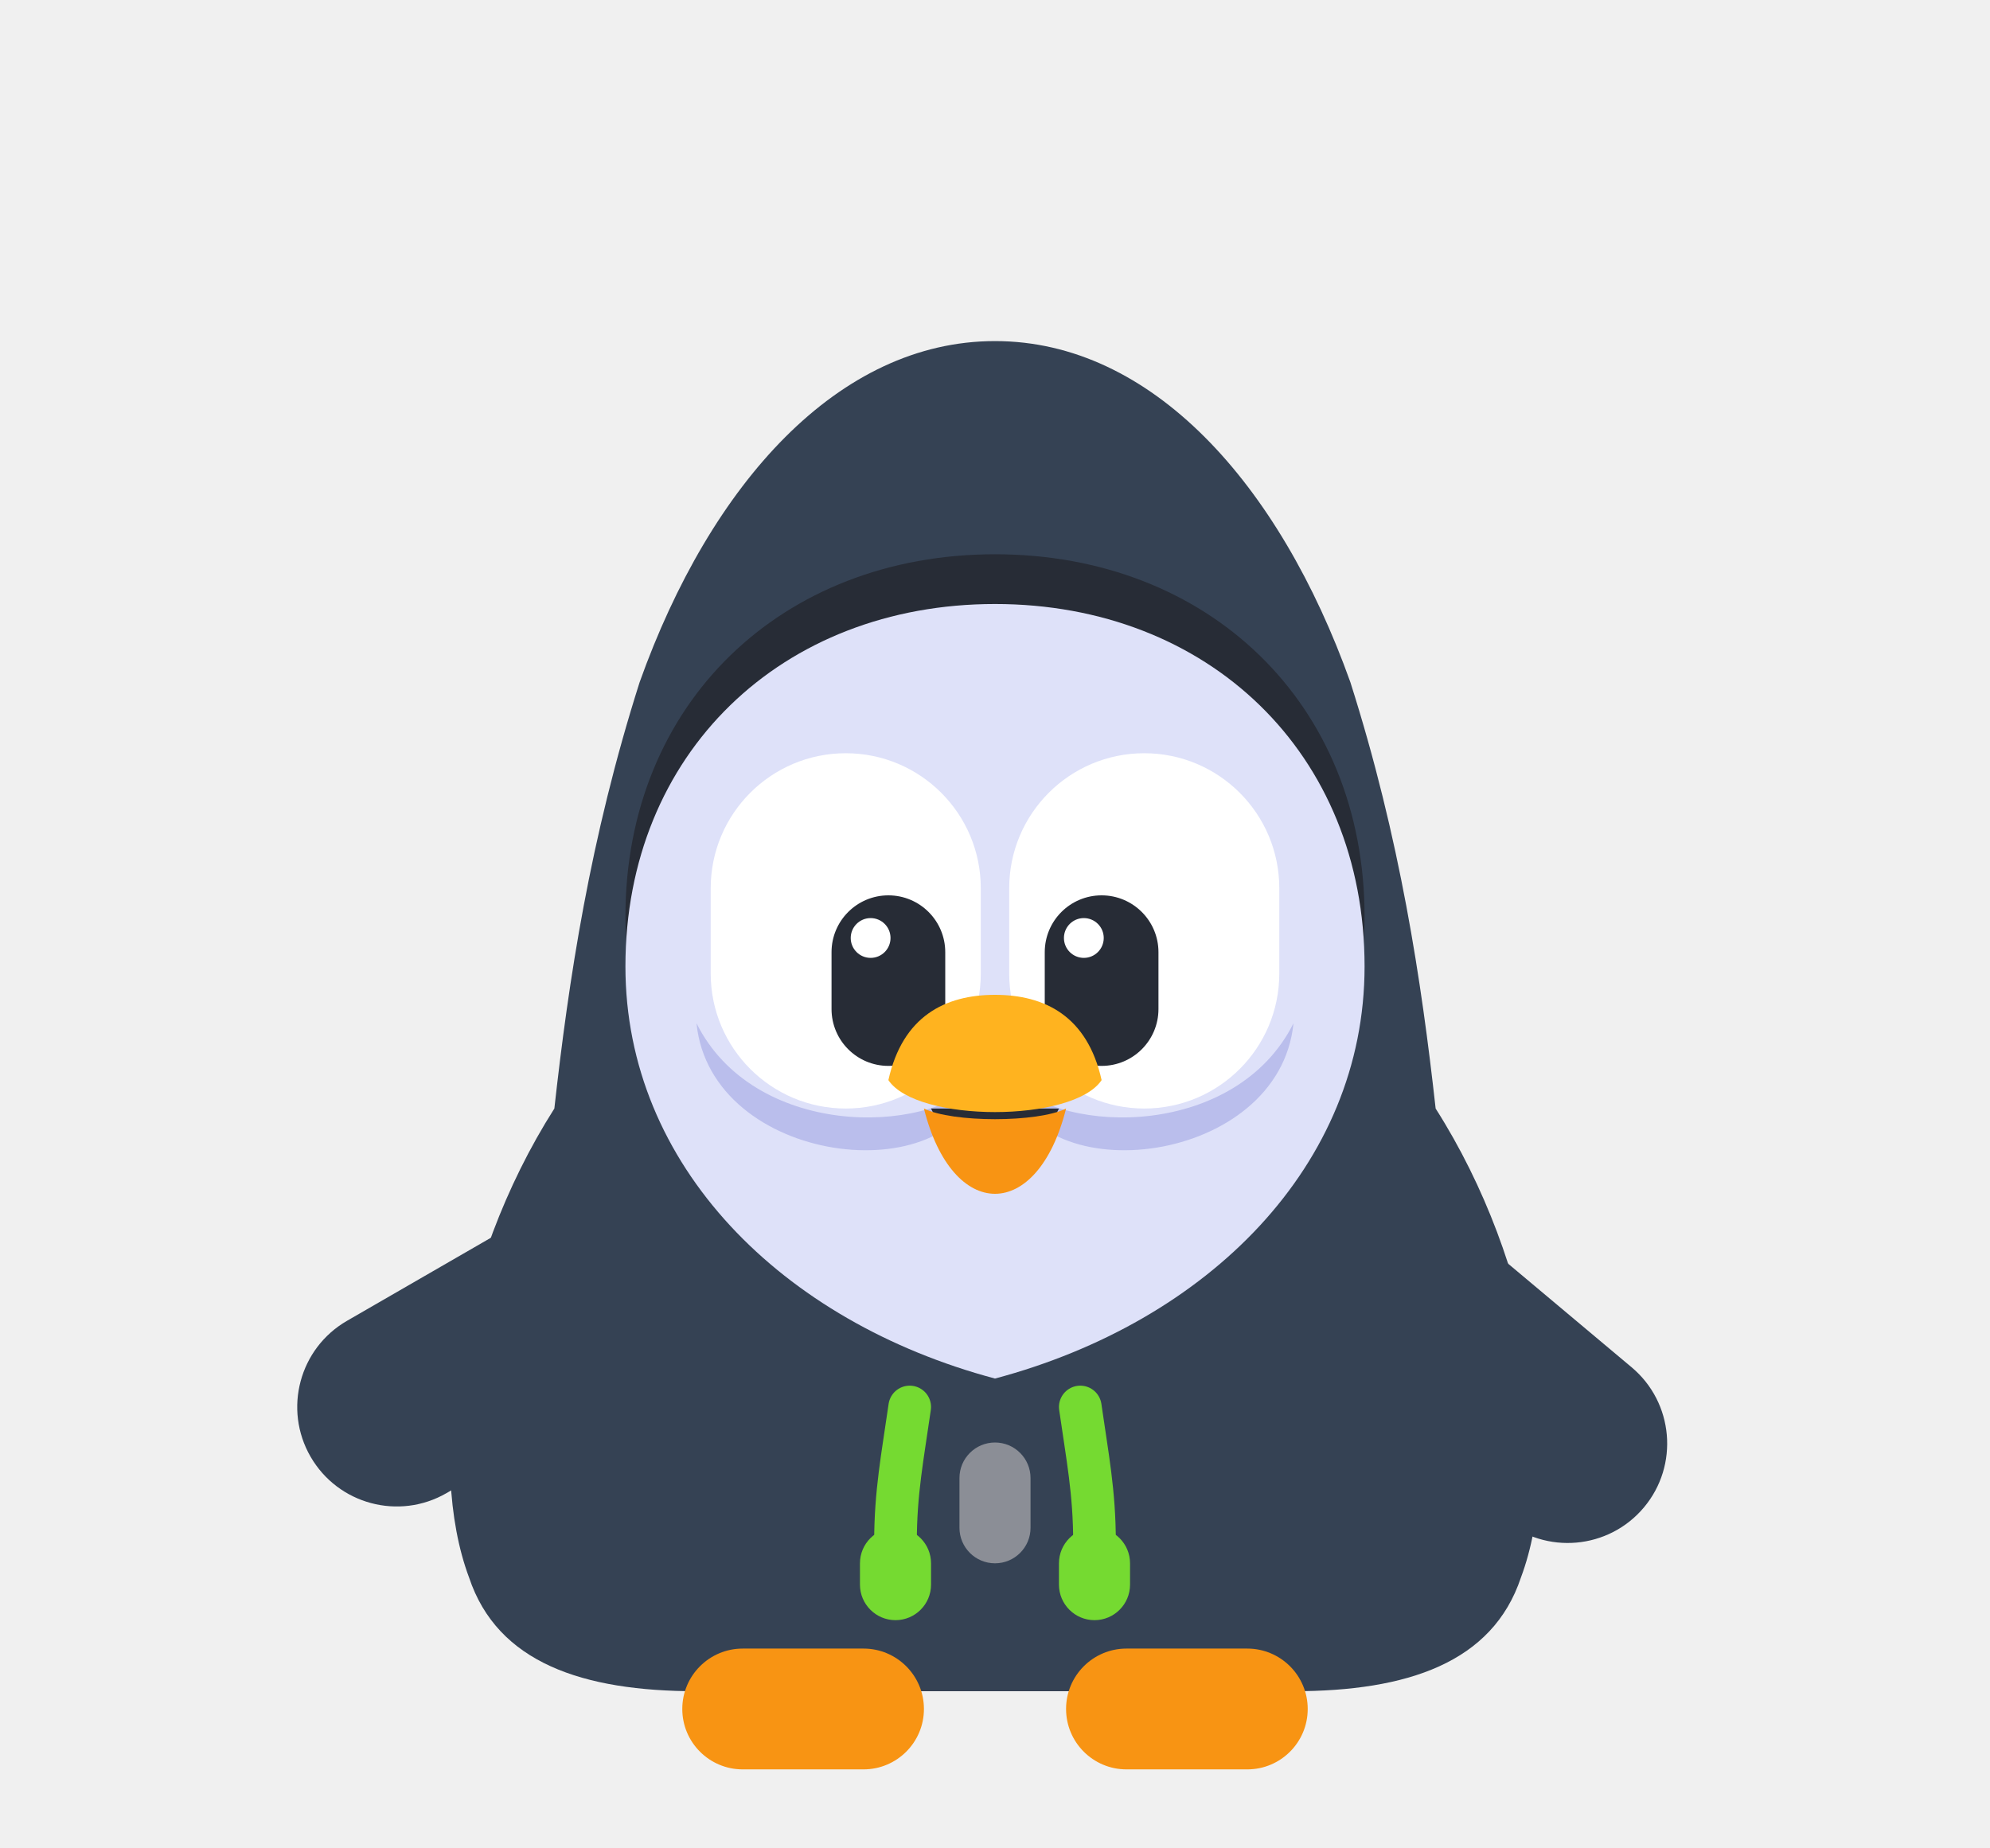
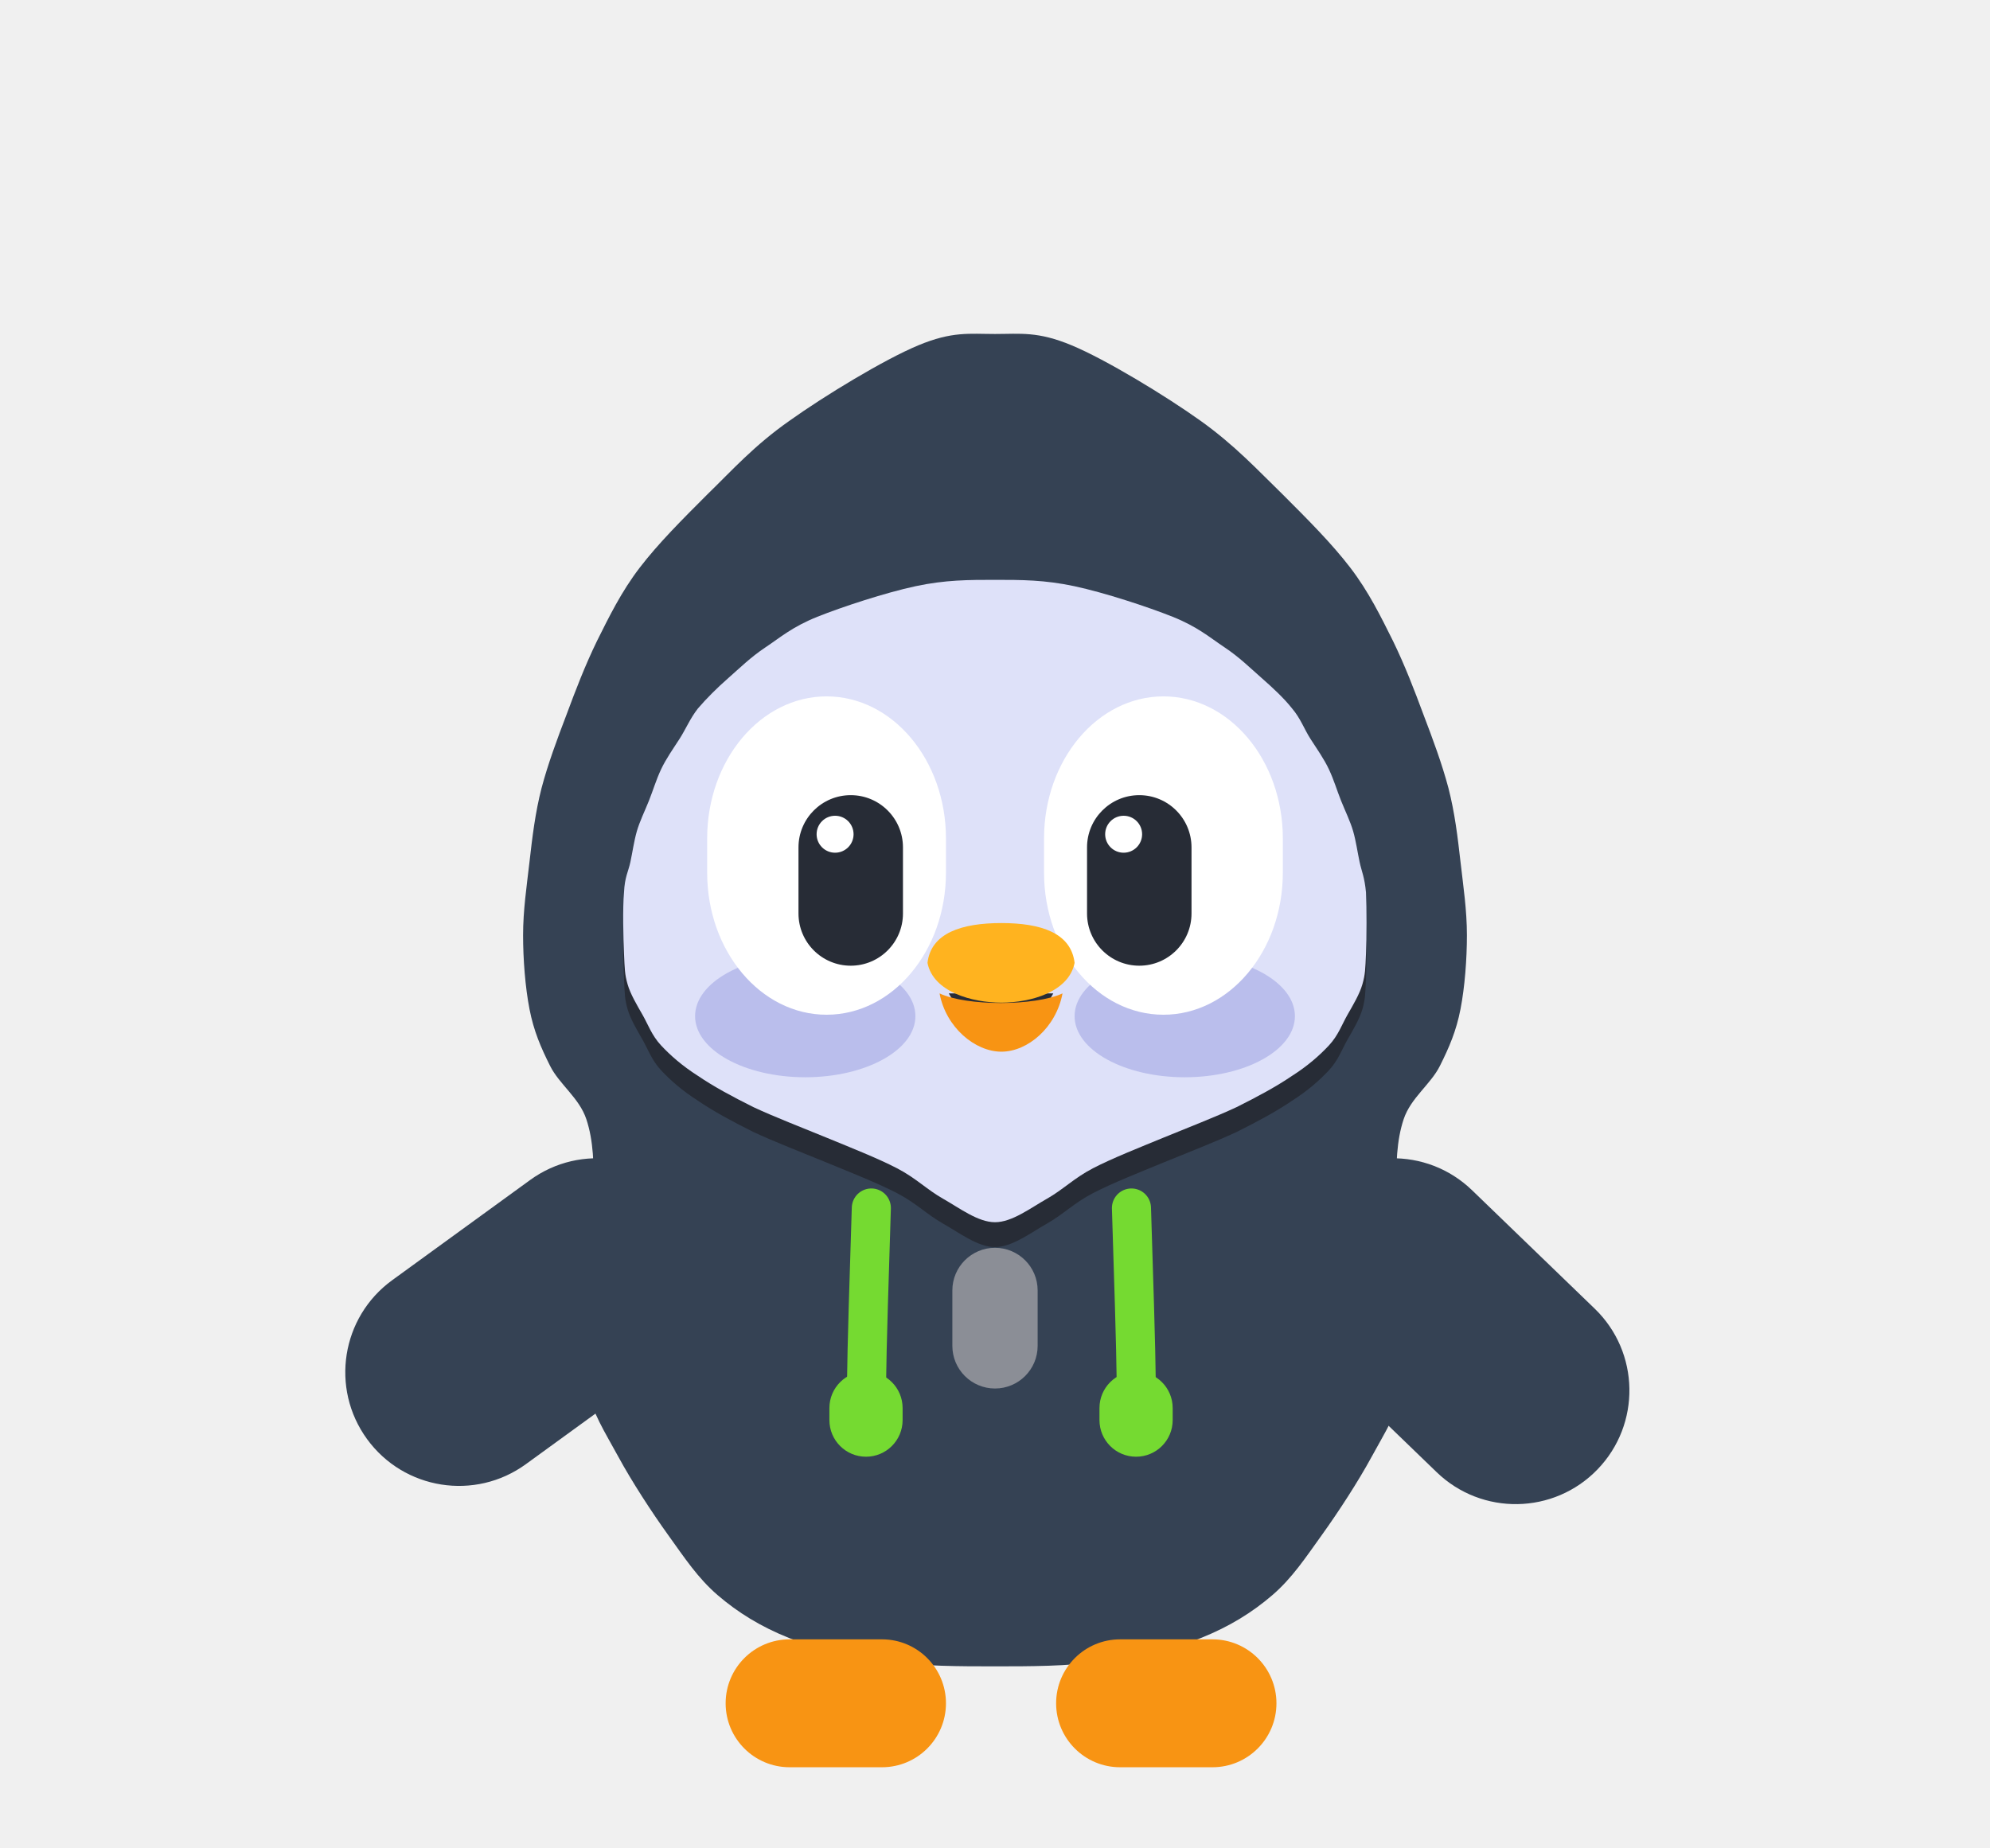
<svg xmlns="http://www.w3.org/2000/svg" viewBox="-40 -40 280 260" aria-hidden="true">
  <style>
  .byte-twinkle { transform-box: fill-box; transform-origin: center; animation: byte-twinkle 1.6s ease-in-out infinite }
  @keyframes byte-twinkle { 0%,100% { transform: scale(1) rotate(0) } 50% { transform: scale(.7) rotate(20deg) } }
  .byte-float { animation: byte-float 2.4s ease-in-out infinite }
  @keyframes byte-float { 0%,100% { transform: translateY(0) } 50% { transform: translateY(-4px) } }
  .byte-smoke { animation: byte-smoke 1.8s ease-out infinite }
  @keyframes byte-smoke { 0% { opacity: 0; transform: translateY(6px) } 25% { opacity: 1 } 100% { opacity: 0; transform: translateY(-10px) } }
  .byte-tear { animation: byte-tear 1.8s ease-in infinite }
  .byte-tear + .byte-tear { animation-delay: .6s }
  @keyframes byte-tear { 0% { opacity: 0; transform: translateY(0) } 15% { opacity: 1; transform: translateY(2px) }
    80% { opacity: 1; transform: translateY(14px) } 100% { opacity: 0; transform: translateY(18px) } }
  @media (prefers-reduced-motion: reduce) {
    .byte-twinkle, .byte-float, .byte-smoke, .byte-tear { animation: none }
    .byte-tear { transform: translateY(2px) }
  }
</style>
  <defs>
    <clipPath id="eyeL-R0">
-       <rect x="60" y="66" width="38" height="50" rx="19" />
+       <rect x="59.5" y="58" width="33.6" height="44.8" rx="16.8" ry="20" />
    </clipPath>
    <clipPath id="eyeR-R0">
-       <rect x="102" y="66" width="38" height="50" rx="19" />
+       <rect x="106.9" y="58" width="33.6" height="44.8" rx="16.8" ry="20" />
    </clipPath>
  </defs>
  <g>
-     <g transform="translate(47 140)">
-       <g transform="rotate(-30)">
-         <rect x="-50" y="-14" width="64" height="28" rx="14" fill="#354254" />
+     <g transform="translate(44 139)">
+       <g transform="rotate(-36)">
+         <rect x="-40" y="-16" width="56" height="32" rx="16" fill="#354254" />
      </g>
    </g>
  </g>
  <g transform="translate(200 0) scale(-1 1)">
-     <g transform="translate(47 140)">
-       <g transform="rotate(-40)">
-         <rect x="-50" y="-14" width="64" height="28" rx="14" fill="#354254" />
+     <g transform="translate(44 139)">
+       <g transform="rotate(-44)">
+         <rect x="-40" y="-16" width="56" height="32" rx="16" fill="#354254" />
      </g>
    </g>
  </g>
-   <path fill="#354254" d="M100 8 C122 8 140 28 150 56 C157 78 160 98 162 116 C176 138 180 166 174 182 C170 194 158 198 142 198 L58 198 C42 198 30 194 26 182 C20 166 24 138 38 116 C40 98 43 78 50 56 C60 28 78 8 100 8 Z" />
-   <path fill="#272C36" transform="translate(0 -7)" d="M100 154 C70 146 48 124 48 96 C48 66 70 45 100 45 C130 45 152 66 152 96 C152 124 130 146 100 154 Z" />
-   <path fill="#DEE1F9" d="M100 154 C70 146 48 124 48 96 C48 66 70 45 100 45 C130 45 152 66 152 96 C152 124 130 146 100 154 Z" />
+   <path fill="#354254" d="M100.0 7.0 C103.6 7.0 106.0 6.6 110.8 8.6 C115.6 10.6 124.0 15.7 128.9 19.2 C133.8 22.7 137.0 26.2 140.5 29.6 C144.0 33.1 147.4 36.5 150.0 39.9 C152.6 43.3 154.3 46.8 156.0 50.2 C157.7 53.7 159.0 57.1 160.3 60.6 C161.6 64.0 162.9 67.5 163.8 70.9 C164.7 74.4 165.1 77.8 165.5 81.3 C165.9 84.8 166.4 88.1 166.4 91.6 C166.4 95.0 166.1 98.9 165.5 102.0 C164.9 105.1 163.9 107.4 162.6 110.0 C161.3 112.6 158.5 114.5 157.5 117.5 C156.5 120.5 156.4 123.9 156.5 128.0 C156.6 132.1 157.8 137.5 158.0 142.0 C158.2 146.5 158.3 151.2 157.5 155.0 C156.7 158.8 154.9 161.5 153.0 165.0 C151.1 168.5 148.3 172.8 146.0 176.0 C143.7 179.2 141.8 182.1 139.0 184.5 C136.2 186.9 133.0 188.9 129.0 190.5 C125.0 192.1 119.8 193.1 115.0 193.8 C110.2 194.5 105.0 194.5 100.0 194.5 C95.0 194.5 89.8 194.5 85.0 193.8 C80.2 193.1 75.0 192.1 71.0 190.5 C67.0 188.9 63.8 186.9 61.0 184.5 C58.2 182.1 56.3 179.2 54.0 176.0 C51.7 172.8 48.9 168.5 47.0 165.0 C45.1 161.5 43.3 158.8 42.5 155.0 C41.7 151.2 41.8 146.5 42.0 142.0 C42.2 137.5 43.4 132.1 43.5 128.0 C43.6 123.9 43.5 120.5 42.5 117.5 C41.5 114.5 38.7 112.6 37.4 110.0 C36.1 107.4 35.1 105.1 34.5 102.0 C33.9 98.9 33.6 95.0 33.6 91.6 C33.6 88.1 34.1 84.8 34.5 81.3 C34.9 77.8 35.3 74.4 36.2 70.9 C37.1 67.5 38.4 64.0 39.7 60.6 C41.0 57.1 42.3 53.7 44.0 50.2 C45.7 46.8 47.4 43.3 50.0 39.9 C52.6 36.5 56.0 33.1 59.5 29.6 C63.0 26.2 66.1 22.7 71.1 19.2 C76.0 15.7 84.4 10.6 89.2 8.6 C94.0 6.6 96.4 7.0 100.0 7.0 Z" />
+   <path fill="#272C36" transform="translate(0 3.5)" d="M100.0 41.6 C103.7 41.6 107.0 41.6 111.2 42.5 C115.4 43.4 121.5 45.4 125.0 46.8 C128.5 48.2 130.2 49.7 132.3 51.1 C134.4 52.5 135.9 54.0 137.5 55.4 C139.1 56.8 140.7 58.3 141.8 59.7 C143.0 61.1 143.5 62.6 144.4 64.0 C145.3 65.4 146.3 66.8 147.0 68.3 C147.7 69.8 148.1 71.2 148.7 72.7 C149.3 74.2 150.0 75.6 150.4 77.0 C150.8 78.4 151.0 79.9 151.3 81.3 C151.6 82.7 152.0 83.4 152.2 85.6 C152.3 87.8 152.3 92.0 152.2 94.2 C152.1 96.4 152.1 97.1 151.7 98.5 C151.3 99.9 150.4 101.4 149.6 102.8 C148.8 104.2 148.3 105.7 147.0 107.1 C145.7 108.5 144.0 110.0 141.8 111.4 C139.6 112.9 137.0 114.3 134.0 115.8 C131.0 117.2 127.1 118.7 123.7 120.1 C120.3 121.5 116.5 123.0 113.8 124.4 C111.1 125.8 109.6 127.4 107.3 128.7 C105.0 130.0 102.4 132.0 100.0 132.0 C97.6 132.0 95.0 130.0 92.7 128.7 C90.4 127.4 88.9 125.8 86.2 124.4 C83.5 123.0 79.7 121.5 76.3 120.1 C72.9 118.7 69.0 117.2 66.0 115.8 C63.0 114.3 60.4 112.9 58.2 111.4 C56.0 110.0 54.3 108.5 53.0 107.1 C51.7 105.7 51.2 104.2 50.4 102.8 C49.6 101.4 48.7 99.9 48.3 98.5 C47.9 97.1 47.9 96.4 47.8 94.2 C47.7 92.0 47.6 87.8 47.8 85.6 C47.9 83.4 48.4 82.7 48.7 81.3 C49.0 79.9 49.2 78.4 49.6 77.0 C50.0 75.6 50.7 74.2 51.3 72.7 C51.9 71.2 52.3 69.8 53.0 68.3 C53.7 66.8 54.7 65.4 55.6 64.0 C56.5 62.6 57.1 61.1 58.2 59.7 C59.4 58.3 60.9 56.8 62.5 55.4 C64.1 54.0 65.6 52.5 67.7 51.1 C69.8 49.7 71.5 48.2 75.0 46.8 C78.5 45.4 84.6 43.4 88.8 42.5 C93.0 41.6 96.3 41.6 100.0 41.6 Z" />
+   <path fill="#DEE1F9" d="M100.0 41.6 C103.7 41.6 107.0 41.6 111.2 42.5 C115.4 43.4 121.5 45.4 125.0 46.8 C128.5 48.2 130.2 49.7 132.3 51.1 C134.4 52.5 135.9 54.0 137.5 55.4 C139.1 56.8 140.7 58.3 141.8 59.7 C143.0 61.1 143.5 62.6 144.4 64.0 C145.3 65.4 146.3 66.8 147.0 68.3 C147.7 69.8 148.1 71.2 148.7 72.7 C149.3 74.2 150.0 75.6 150.4 77.0 C150.8 78.4 151.0 79.9 151.3 81.3 C151.6 82.7 152.0 83.4 152.2 85.6 C152.3 87.8 152.3 92.0 152.2 94.2 C152.1 96.4 152.1 97.1 151.7 98.5 C151.3 99.9 150.4 101.4 149.6 102.8 C148.8 104.2 148.3 105.7 147.0 107.1 C145.7 108.5 144.0 110.0 141.8 111.4 C139.6 112.9 137.0 114.3 134.0 115.8 C131.0 117.2 127.1 118.7 123.7 120.1 C120.3 121.5 116.5 123.0 113.8 124.4 C111.1 125.8 109.6 127.4 107.3 128.7 C105.0 130.0 102.4 132.0 100.0 132.0 C97.6 132.0 95.0 130.0 92.7 128.7 C90.4 127.4 88.9 125.8 86.2 124.4 C83.5 123.0 79.7 121.5 76.3 120.1 C72.9 118.7 69.0 117.2 66.0 115.8 C63.0 114.3 60.4 112.9 58.2 111.4 C56.0 110.0 54.3 108.5 53.0 107.1 C51.7 105.7 51.2 104.2 50.4 102.8 C49.6 101.4 48.7 99.9 48.3 98.5 C47.9 97.1 47.9 96.4 47.8 94.2 C47.7 92.0 47.6 87.8 47.8 85.6 C47.9 83.4 48.4 82.7 48.7 81.3 C49.0 79.9 49.2 78.4 49.6 77.0 C50.0 75.6 50.7 74.2 51.3 72.7 C51.9 71.2 52.3 69.8 53.0 68.3 C53.7 66.8 54.7 65.4 55.6 64.0 C56.5 62.6 57.1 61.1 58.2 59.7 C59.4 58.3 60.9 56.8 62.5 55.4 C64.1 54.0 65.6 52.5 67.7 51.1 C69.8 49.7 71.5 48.2 75.0 46.8 C78.5 45.4 84.6 43.4 88.8 42.5 C93.0 41.6 96.3 41.6 100.0 41.6 Z" />
  <g fill="#BABEEC">
-     <path d="M58 104 C60 124 94 128 98 112 C90 120 66 120 58 104 Z" />
-     <path d="M142 104 C140 124 106 128 102 112 C110 120 134 120 142 104 Z" />
+     <ellipse cx="73.3" cy="103" rx="15.5" ry="8.6" />
+     <ellipse cx="126.7" cy="103" rx="15.5" ry="8.6" />
  </g>
  <g>
-     <rect x="60" y="66" width="38" height="50" rx="19" fill="#FFFFFF" />
+     <rect x="59.5" y="58" width="33.6" height="44.8" rx="16.8" ry="20" fill="#FFFFFF" />
    <g clip-path="url(#eyeL-R0)">
-       <g transform="translate(6 5) translate(79 93) scale(1) translate(-79 -93)">
-         <rect x="71" y="81" width="16" height="24" rx="8" fill="#272C36" />
-         <circle cx="76.5" cy="87" r="2.8" fill="#FFFFFF" />
+       <g transform="translate(3.4 3.5) translate(76.3 80.4) scale(1) translate(-76.3 -80.4)">
+         <rect x="68.95" y="68.4" width="14.7" height="24" rx="7.35" fill="#272C36" />
+         <circle cx="74.1" cy="73.9" r="2.6" fill="#FFFFFF" />
      </g>
-       <rect x="44" y="116" width="70" height="70" fill="#DEE1F9" />
-       <rect x="44" y="-4" width="70" height="70" fill="#BABEEC" transform="rotate(0 79 66)" />
+       <rect x="41.3" y="102.8" width="70" height="70" fill="#DEE1F9" />
+       <rect x="41.3" y="-12" width="70" height="70" fill="#BABEEC" transform="rotate(0 76.3 58)" />
    </g>
  </g>
  <g>
-     <rect x="102" y="66" width="38" height="50" rx="19" fill="#FFFFFF" />
+     <rect x="106.9" y="58" width="33.6" height="44.8" rx="16.8" ry="20" fill="#FFFFFF" />
    <g clip-path="url(#eyeR-R0)">
-       <g transform="translate(-6 5) translate(121 93) scale(1) translate(-121 -93)">
-         <rect x="113" y="81" width="16" height="24" rx="8" fill="#272C36" />
-         <circle cx="118.5" cy="87" r="2.8" fill="#FFFFFF" />
+       <g transform="translate(-3.4 3.5) translate(123.7 80.4) scale(1) translate(-123.7 -80.4)">
+         <rect x="116.35" y="68.4" width="14.7" height="24" rx="7.35" fill="#272C36" />
+         <circle cx="121.5" cy="73.9" r="2.6" fill="#FFFFFF" />
      </g>
-       <rect x="86" y="116" width="70" height="70" fill="#DEE1F9" />
-       <rect x="86" y="-4" width="70" height="70" fill="#BABEEC" transform="rotate(0 121 66)" />
+       <rect x="88.7" y="102.8" width="70" height="70" fill="#DEE1F9" />
+       <rect x="88.7" y="-12" width="70" height="70" fill="#BABEEC" transform="rotate(0 123.7 58)" />
    </g>
  </g>
-   <g transform="translate(0 116) scale(1 1) translate(0 -116)">
-     <path d="M91 116 L109 116 L105 124 C103 126 97 126 95 124 Z" fill="#272C36" />
-     <ellipse cx="100" cy="123" rx="5" ry="2.4" fill="#FA779B" />
+   <g transform="translate(0 99.8) scale(1 1) translate(0 -99.8)">
+     <path d="M93.5 99.8 L108.2 99.8 L104.8 105.8 C103.2 107.2 98.6 107.2 97 105.8 Z" fill="#272C36" />
+     <ellipse cx="100.9" cy="104.8" rx="4.4" ry="2" fill="#FA779B" />
  </g>
-   <path d="M90 116 C94 118 106 118 110 116 C108 124 104 128 100 128 C96 128 92 124 90 116 Z" fill="#F89413" transform="translate(0 0)" />
-   <path d="M85 112 C87 103 93 100 100 100 C107 100 113 103 115 112 C111 118 89 118 85 112 Z" fill="#FFB31F" />
-   <g stroke="#75DA31" stroke-width="6" stroke-linecap="round" fill="none">
-     <path d="M88 158 C87 165 86 170 86 177" />
-     <path d="M112 158 C113 165 114 170 114 177" />
+   <path d="M92.2 99.8 C96 101.6 105.6 101.6 109.5 99.8 C108.6 104.6 104.6 108 100.9 108 C97.2 108 93.1 104.6 92.2 99.8 Z" fill="#F89413" transform="translate(0 0)" />
+   <path d="M90.5 95.5 C91 91.3 95.3 89.9 100.9 89.9 C106.5 89.9 110.7 91.3 111.2 95.5 C110.4 99.6 105 101.1 100.9 101.1 C96.8 101.1 91.3 99.6 90.5 95.5 Z" fill="#FFB31F" />
+   <g stroke="#75DA31" stroke-width="5.5" stroke-linecap="round" fill="none">
+     <path d="M82.6 130 C82.3 140 82 148 81.9 156" />
+     <path d="M119.2 130 C119.5 140 119.8 148 119.9 156" />
  </g>
  <g fill="#75DA31">
-     <rect x="81" y="175" width="10" height="13" rx="5" />
-     <rect x="109" y="175" width="10" height="13" rx="5" />
+     <rect x="76.7" y="153" width="10.3" height="12" rx="5.15" />
+     <rect x="114.7" y="153" width="10.3" height="12" rx="5.15" />
  </g>
-   <rect x="95" y="163" width="10" height="17" rx="5" fill="#8B8E96" />
+   <rect x="94" y="135.6" width="12" height="19.8" rx="6" fill="#8B8E96" />
  <g fill="#F89413">
-     <rect x="56" y="192" width="34" height="17" rx="8.5" />
-     <rect x="110" y="192" width="34" height="17" rx="8.5" />
+     <rect x="62.1" y="190.7" width="31" height="18" rx="9" />
+     <rect x="108.6" y="190.7" width="31" height="18" rx="9" />
  </g>
</svg>
